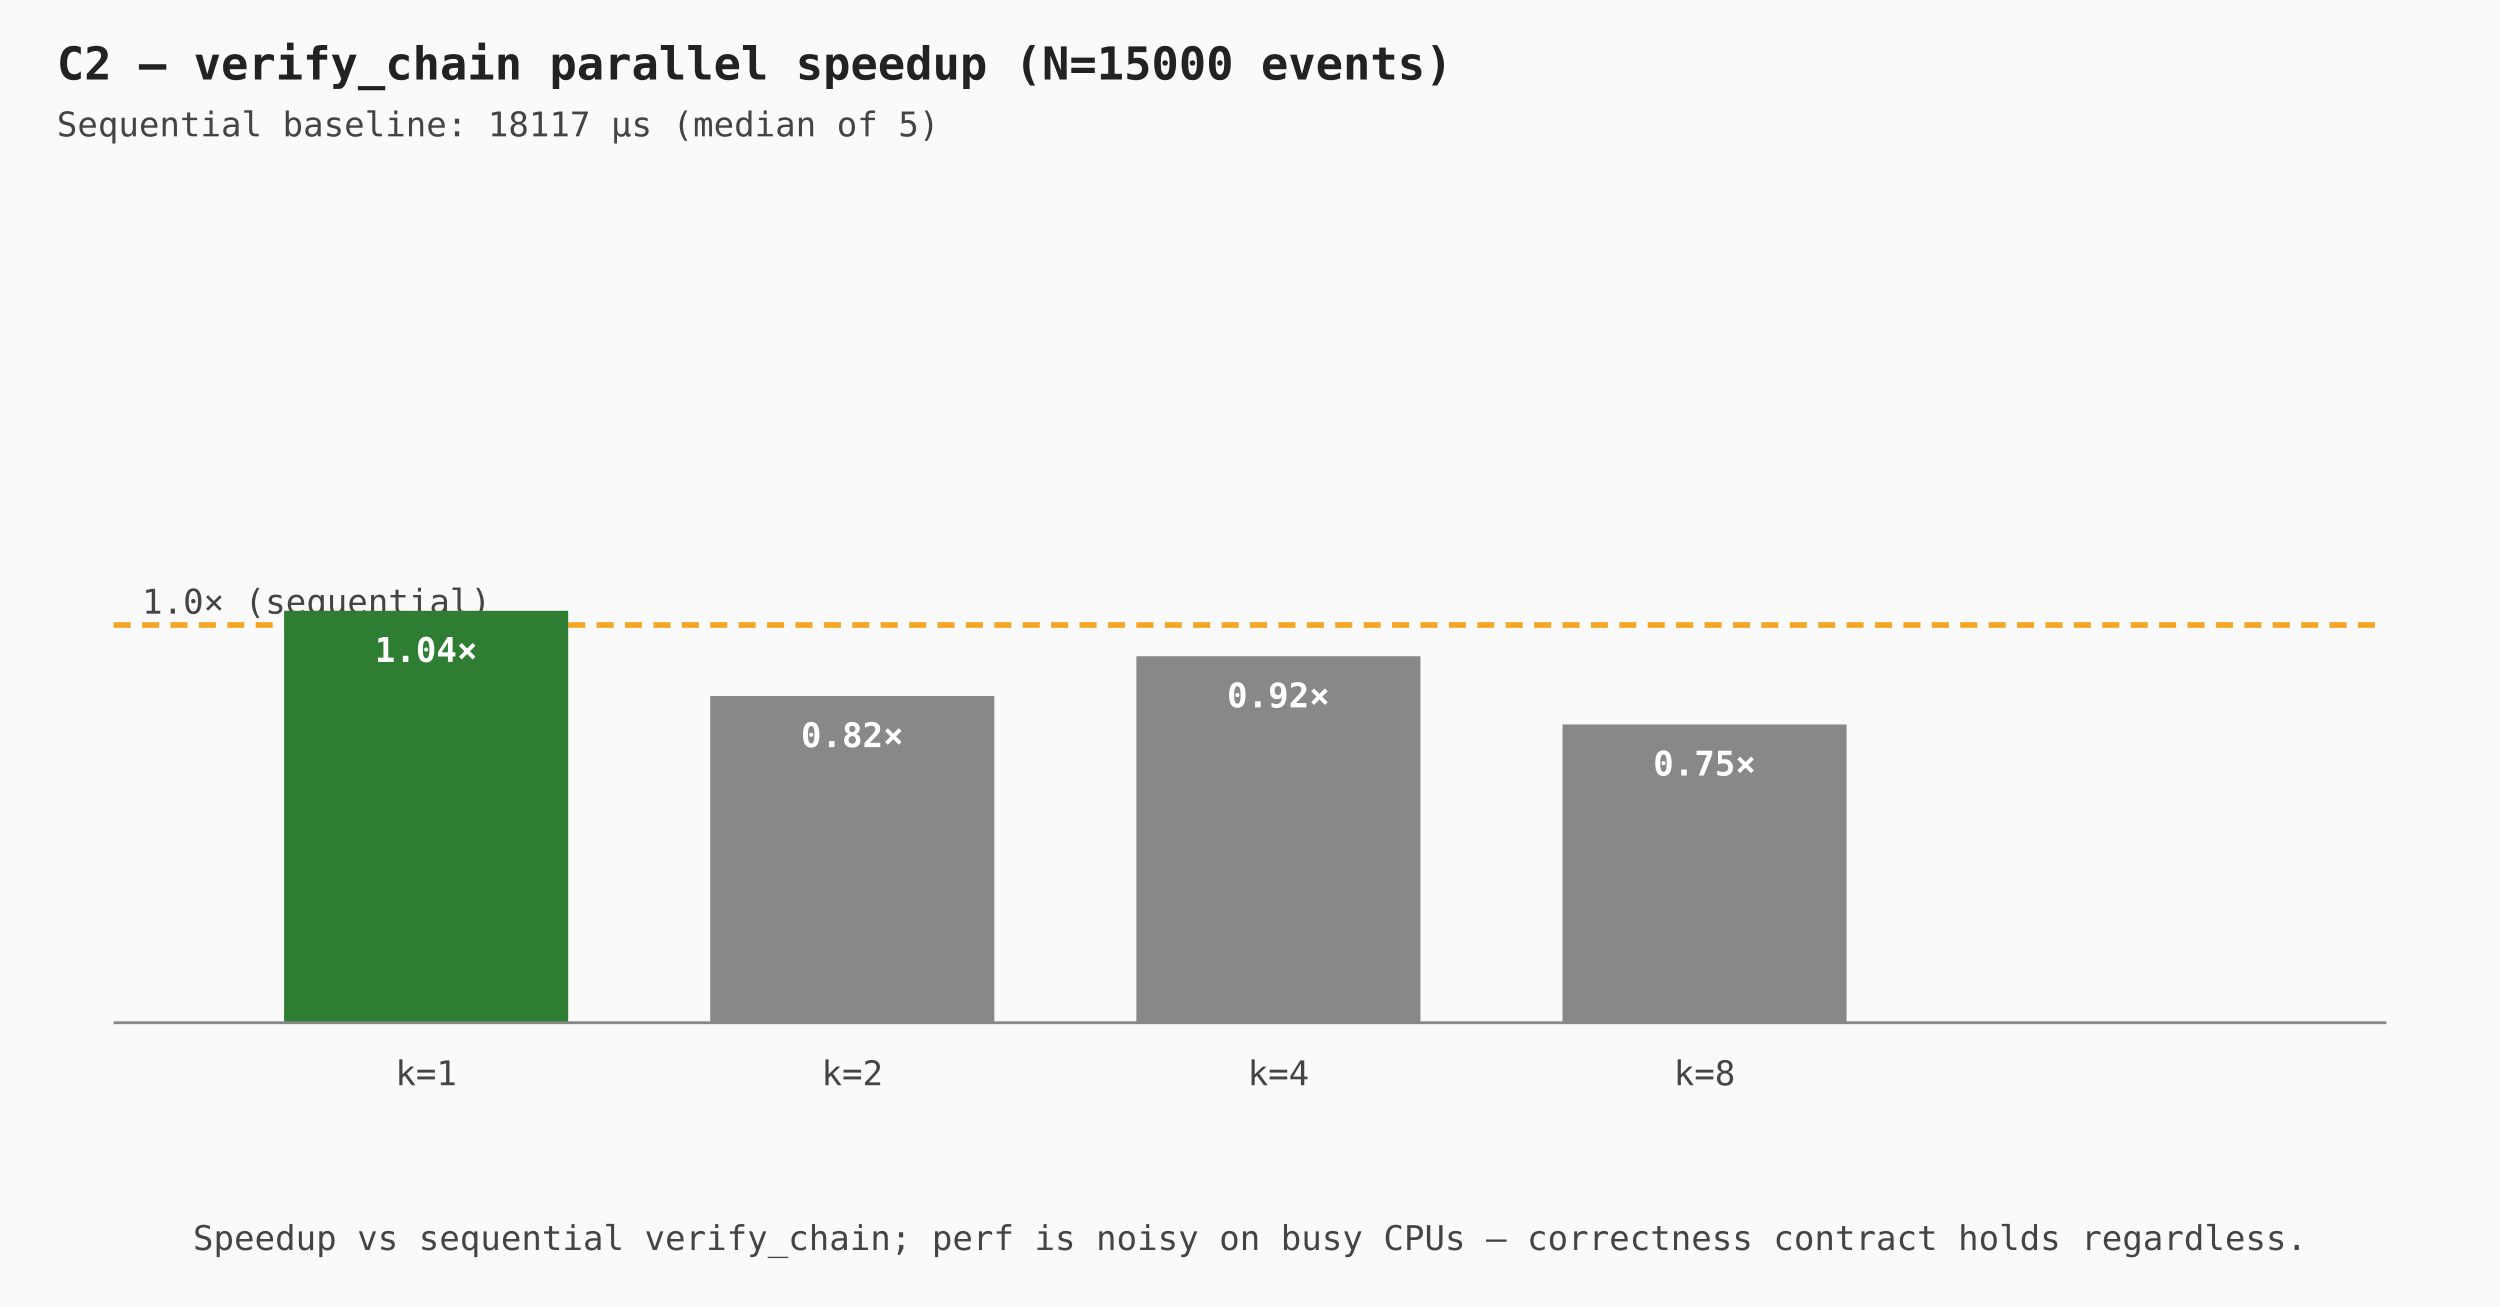
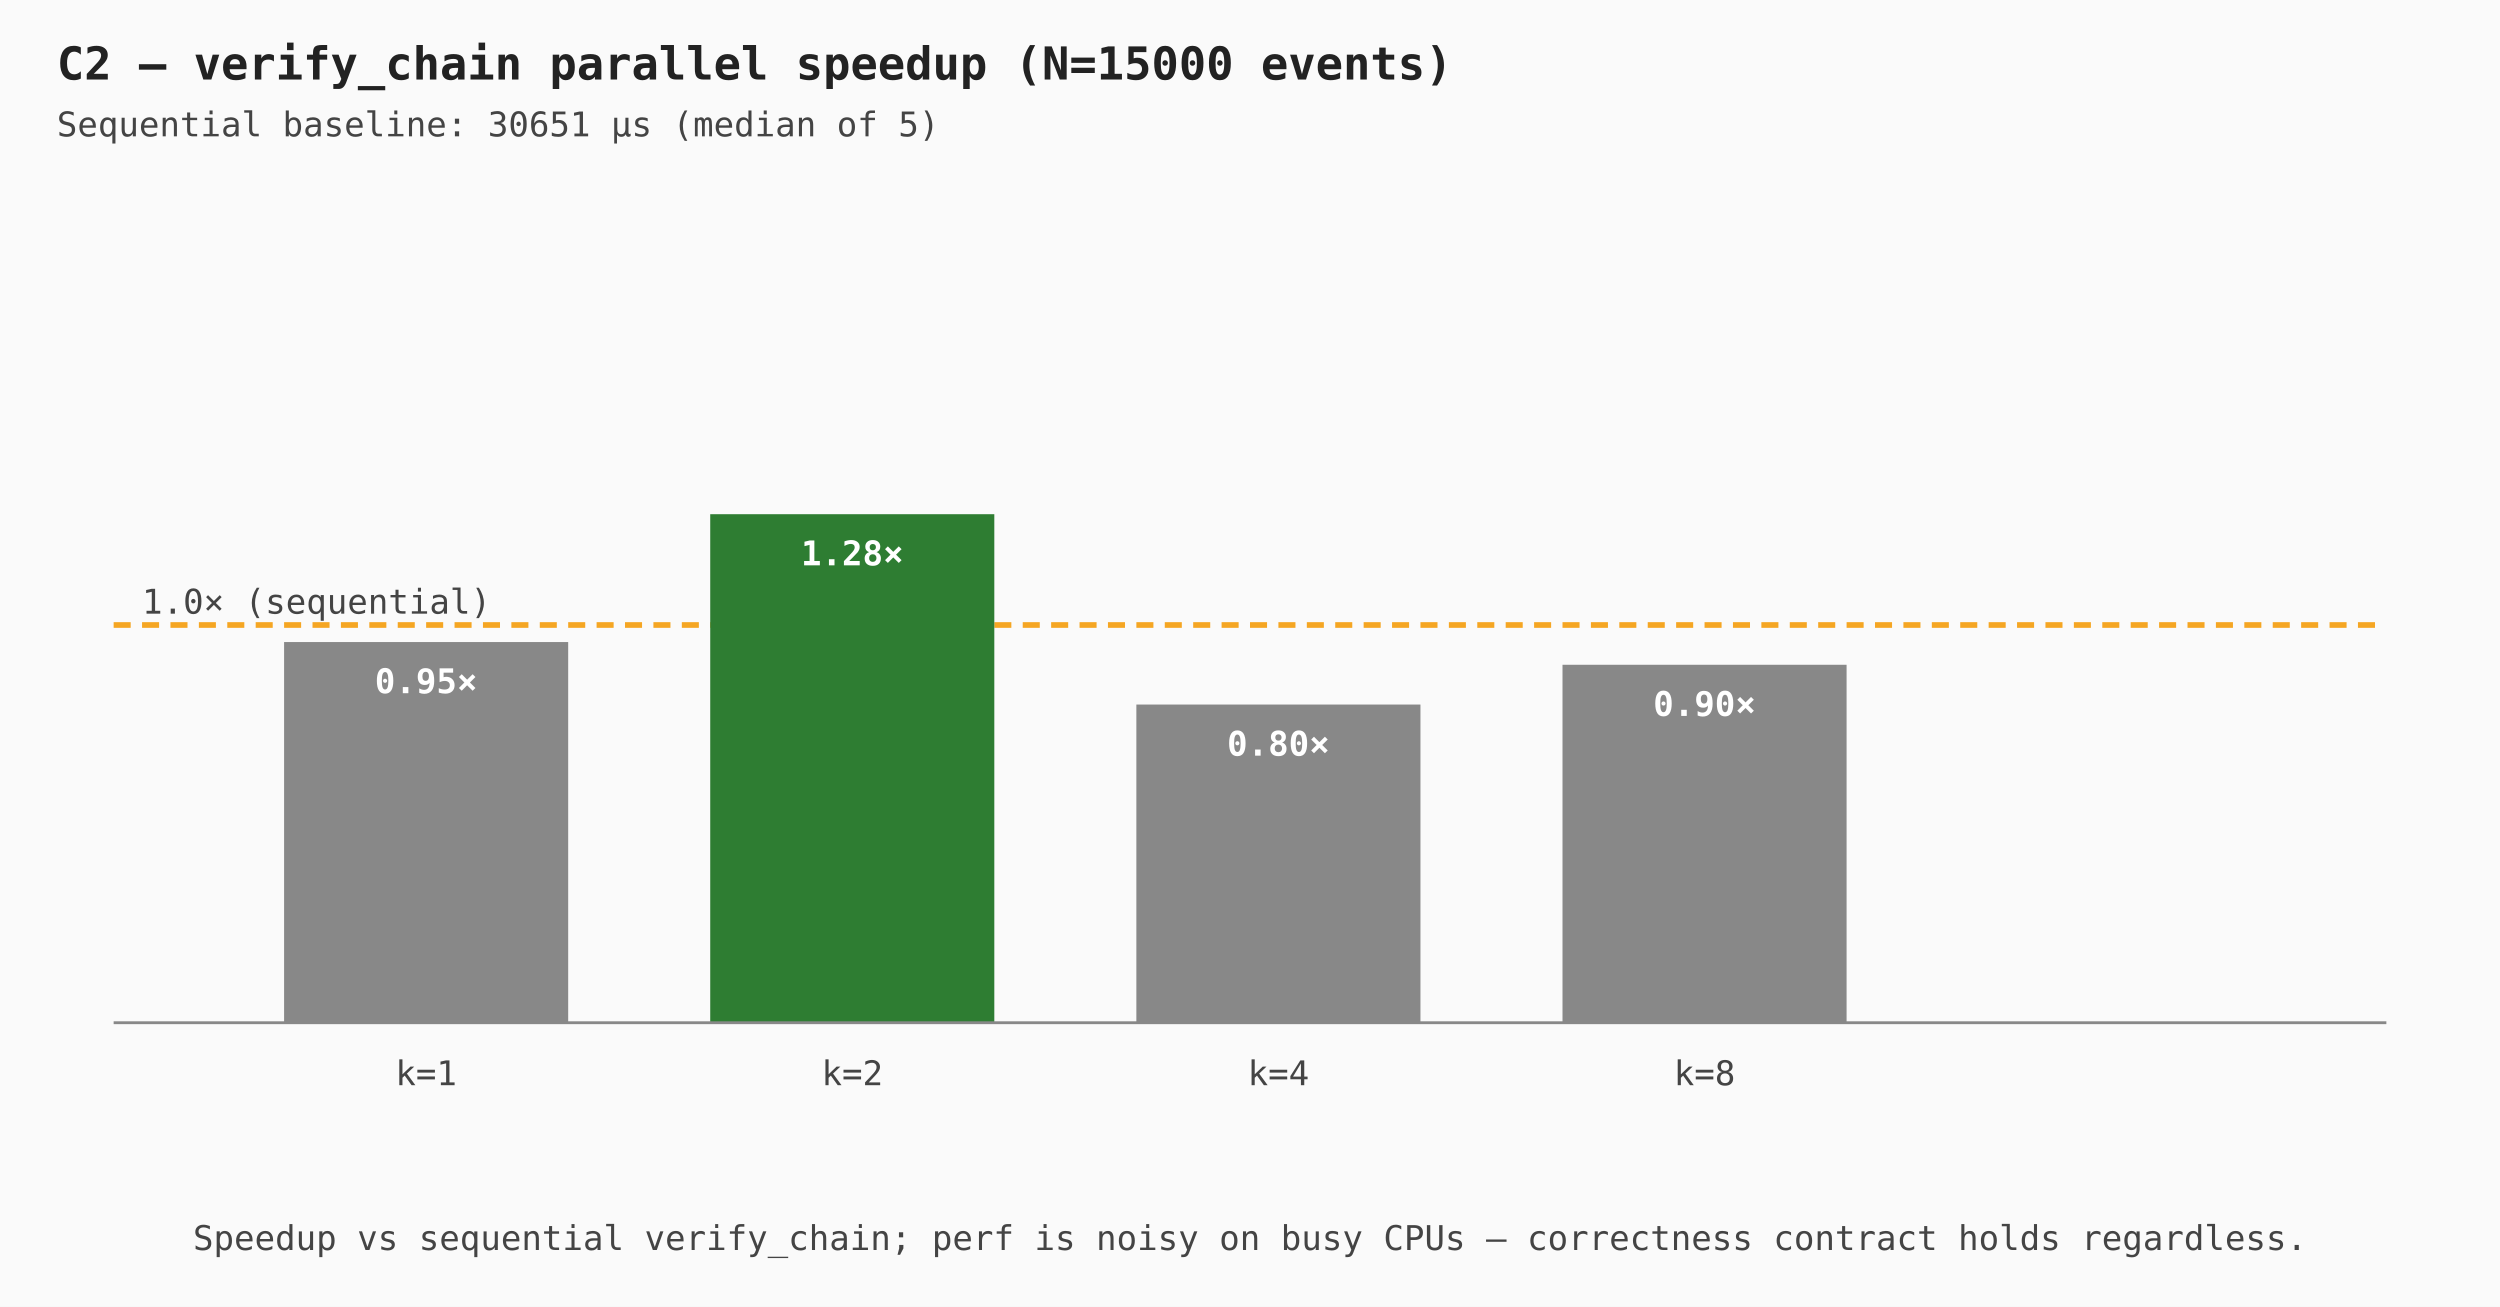
<svg xmlns="http://www.w3.org/2000/svg" viewBox="0 0 880 460" width="880" height="460" font-family="ui-monospace, Menlo, Consolas, monospace">
  <style>
    .title { font-size: 16px; font-weight: bold; fill: #222; }
    .label { font-size: 12px; fill: #444; }
    .value-label { font-size: 12px; fill: #fff; font-weight: bold; }
    .axis { stroke: #888; stroke-width: 1; }
    .ref-line { stroke: #f5a623; stroke-width: 2; stroke-dasharray: 6,4; }
  </style>
  <rect width="100%" height="100%" fill="#fafafa" />
  <text x="20" y="28" class="title">C2 — verify_chain parallel speedup (N=15000 events)</text>
-   <text x="20" y="48" class="label">Sequential baseline: 18117 µs (median of 5)</text>
+   <text x="20" y="48" class="label">Sequential baseline: 30651 µs (median of 5)</text>
  <line class="ref-line" x1="40" y1="220" x2="840" y2="220" />
  <text x="50" y="216" class="label" fill="#a06a13">1.0× (sequential)</text>
-   <rect x="100" y="215" width="100" height="145" fill="#2e7d32" />
-   <text x="150" y="233" text-anchor="middle" class="value-label">1.04×</text>
+   <rect x="100" y="226" width="100" height="134" fill="#888" />
+   <text x="150" y="244" text-anchor="middle" class="value-label">0.95×</text>
  <text x="150" y="382" text-anchor="middle" class="label">k=1</text>
-   <rect x="250" y="245" width="100" height="115" fill="#888" />
-   <text x="300" y="263" text-anchor="middle" class="value-label">0.82×</text>
+   <rect x="250" y="181" width="100" height="179" fill="#2e7d32" />
+   <text x="300" y="199" text-anchor="middle" class="value-label">1.28×</text>
  <text x="300" y="382" text-anchor="middle" class="label">k=2</text>
-   <rect x="400" y="231" width="100" height="129" fill="#888" />
-   <text x="450" y="249" text-anchor="middle" class="value-label">0.92×</text>
+   <rect x="400" y="248" width="100" height="112" fill="#888" />
+   <text x="450" y="266" text-anchor="middle" class="value-label">0.80×</text>
  <text x="450" y="382" text-anchor="middle" class="label">k=4</text>
-   <rect x="550" y="255" width="100" height="105" fill="#888" />
-   <text x="600" y="273" text-anchor="middle" class="value-label">0.75×</text>
+   <rect x="550" y="234" width="100" height="126" fill="#888" />
+   <text x="600" y="252" text-anchor="middle" class="value-label">0.90×</text>
  <text x="600" y="382" text-anchor="middle" class="label">k=8</text>
  <line class="axis" x1="40" y1="360" x2="840" y2="360" />
  <text x="440" y="440" text-anchor="middle" class="label">Speedup vs sequential verify_chain; perf is noisy on busy CPUs — correctness contract holds regardless.</text>
</svg>
